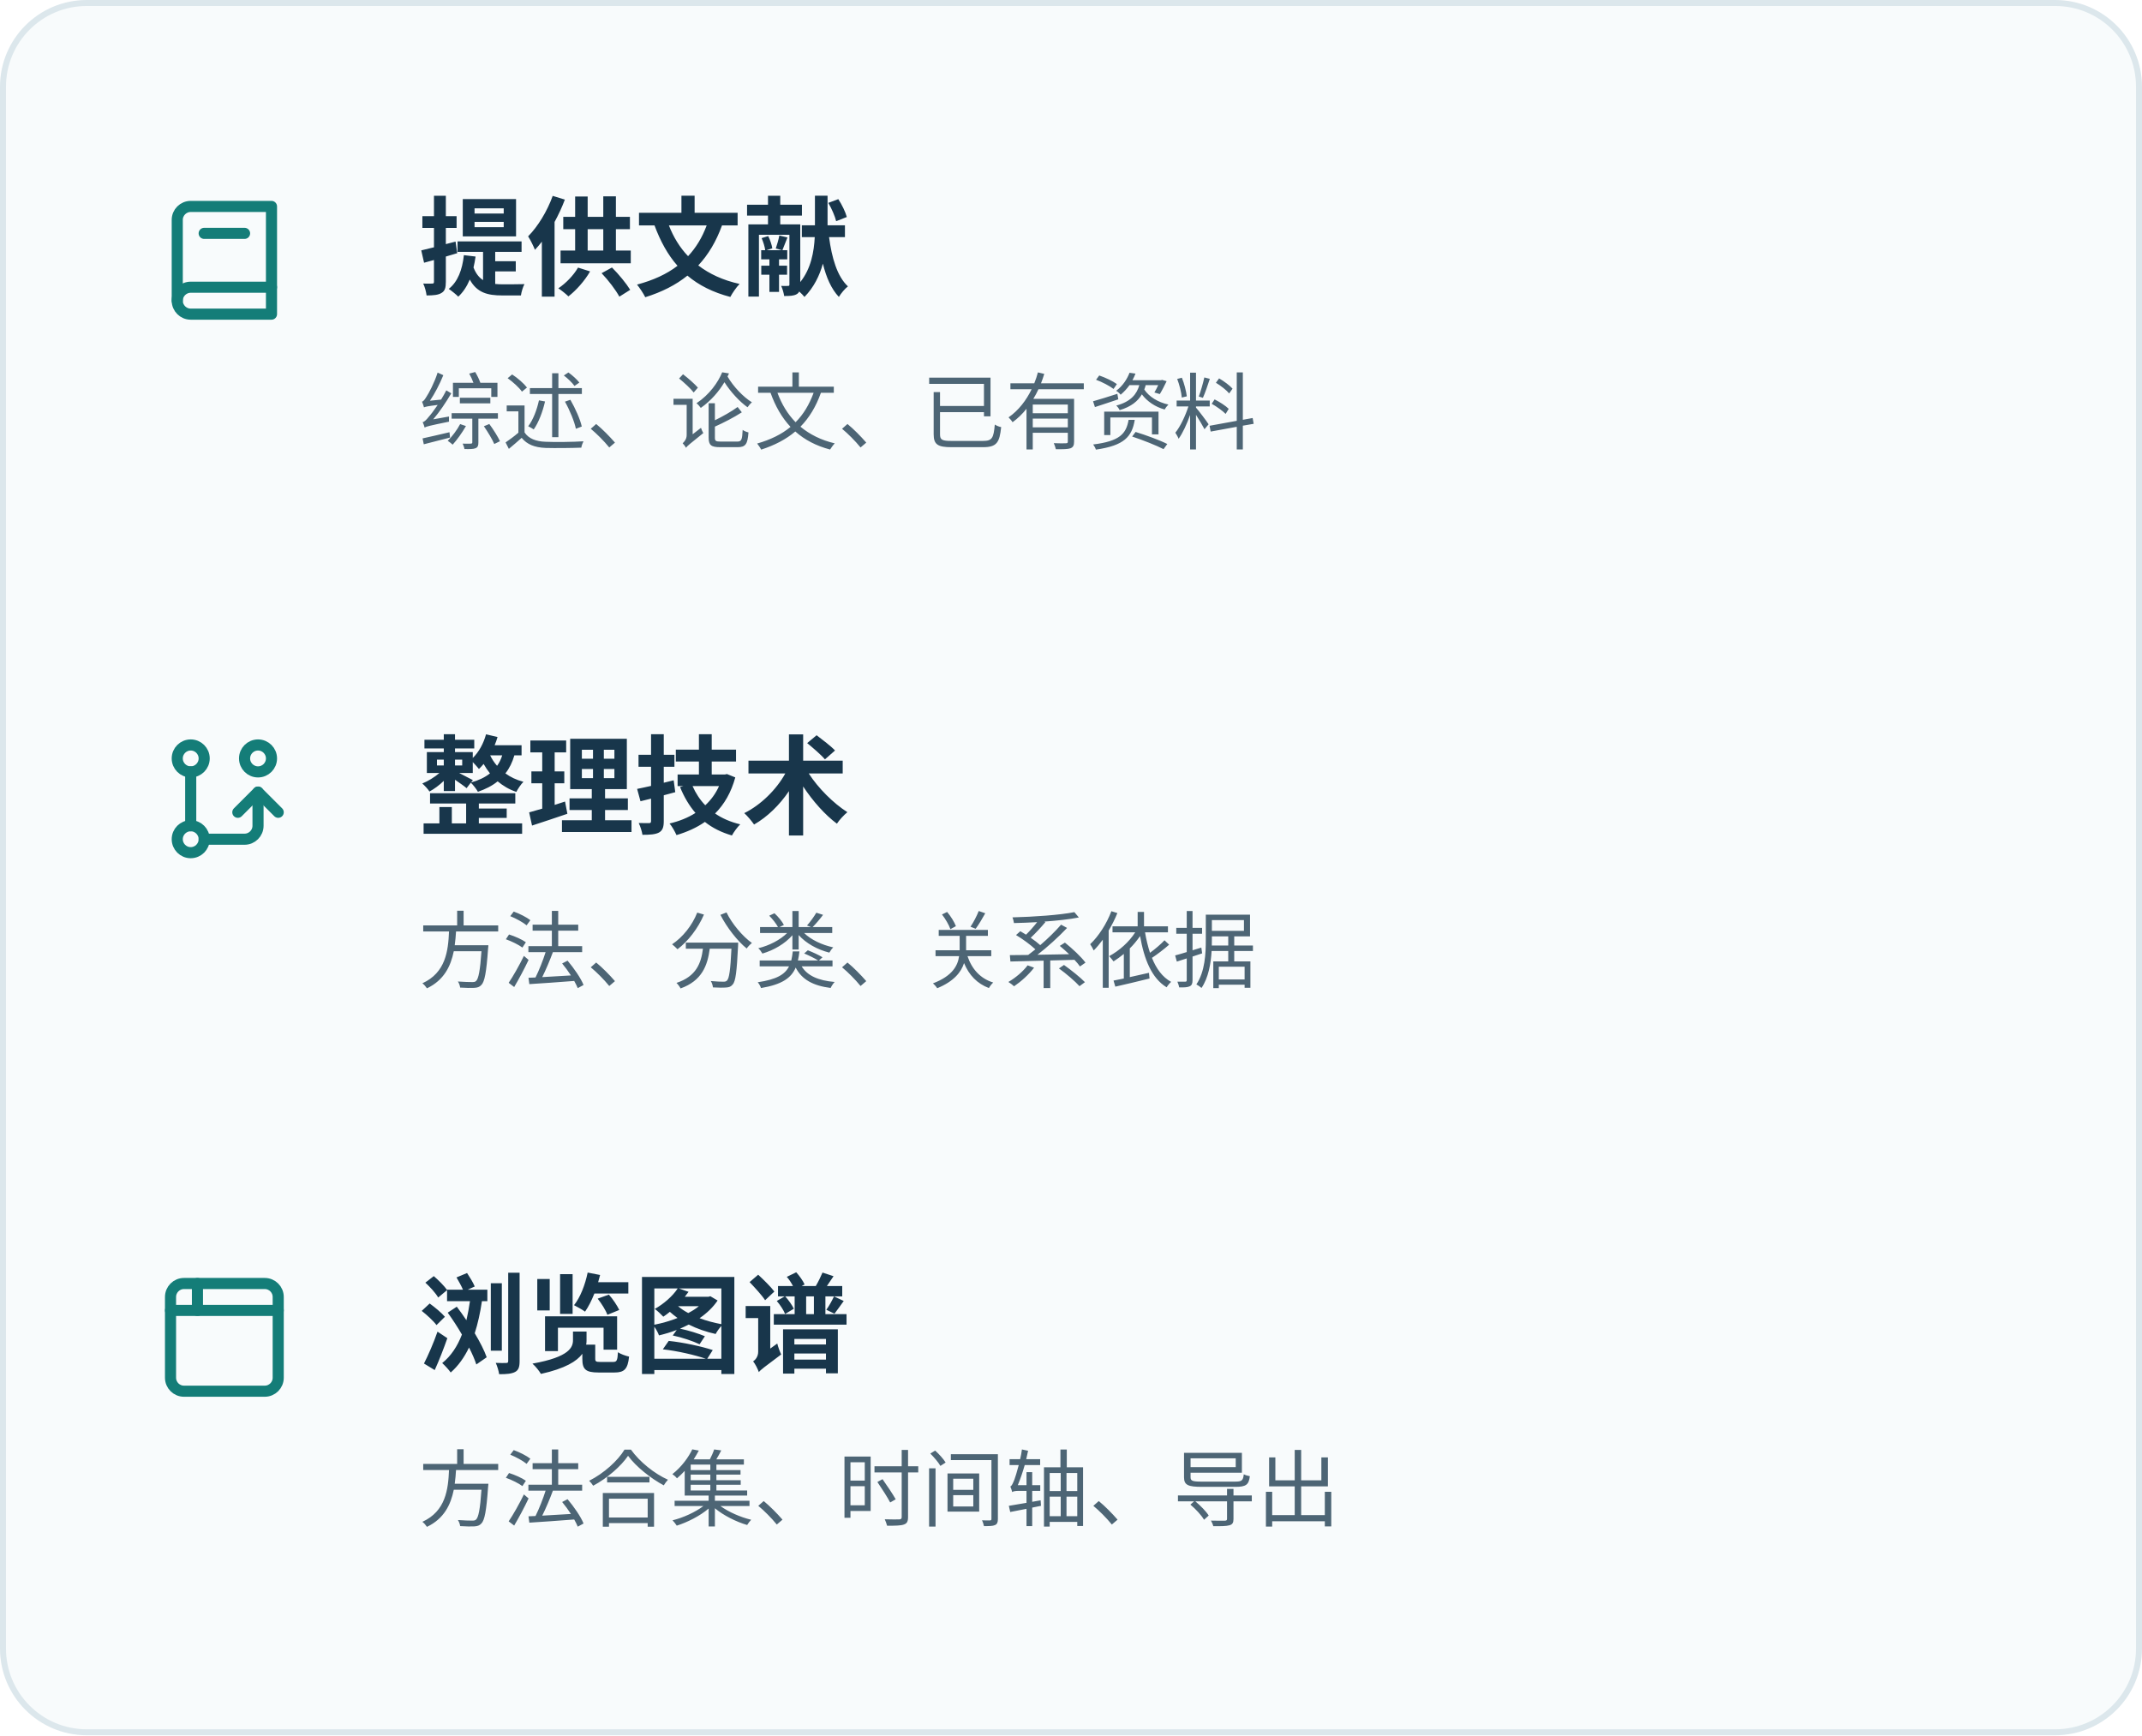
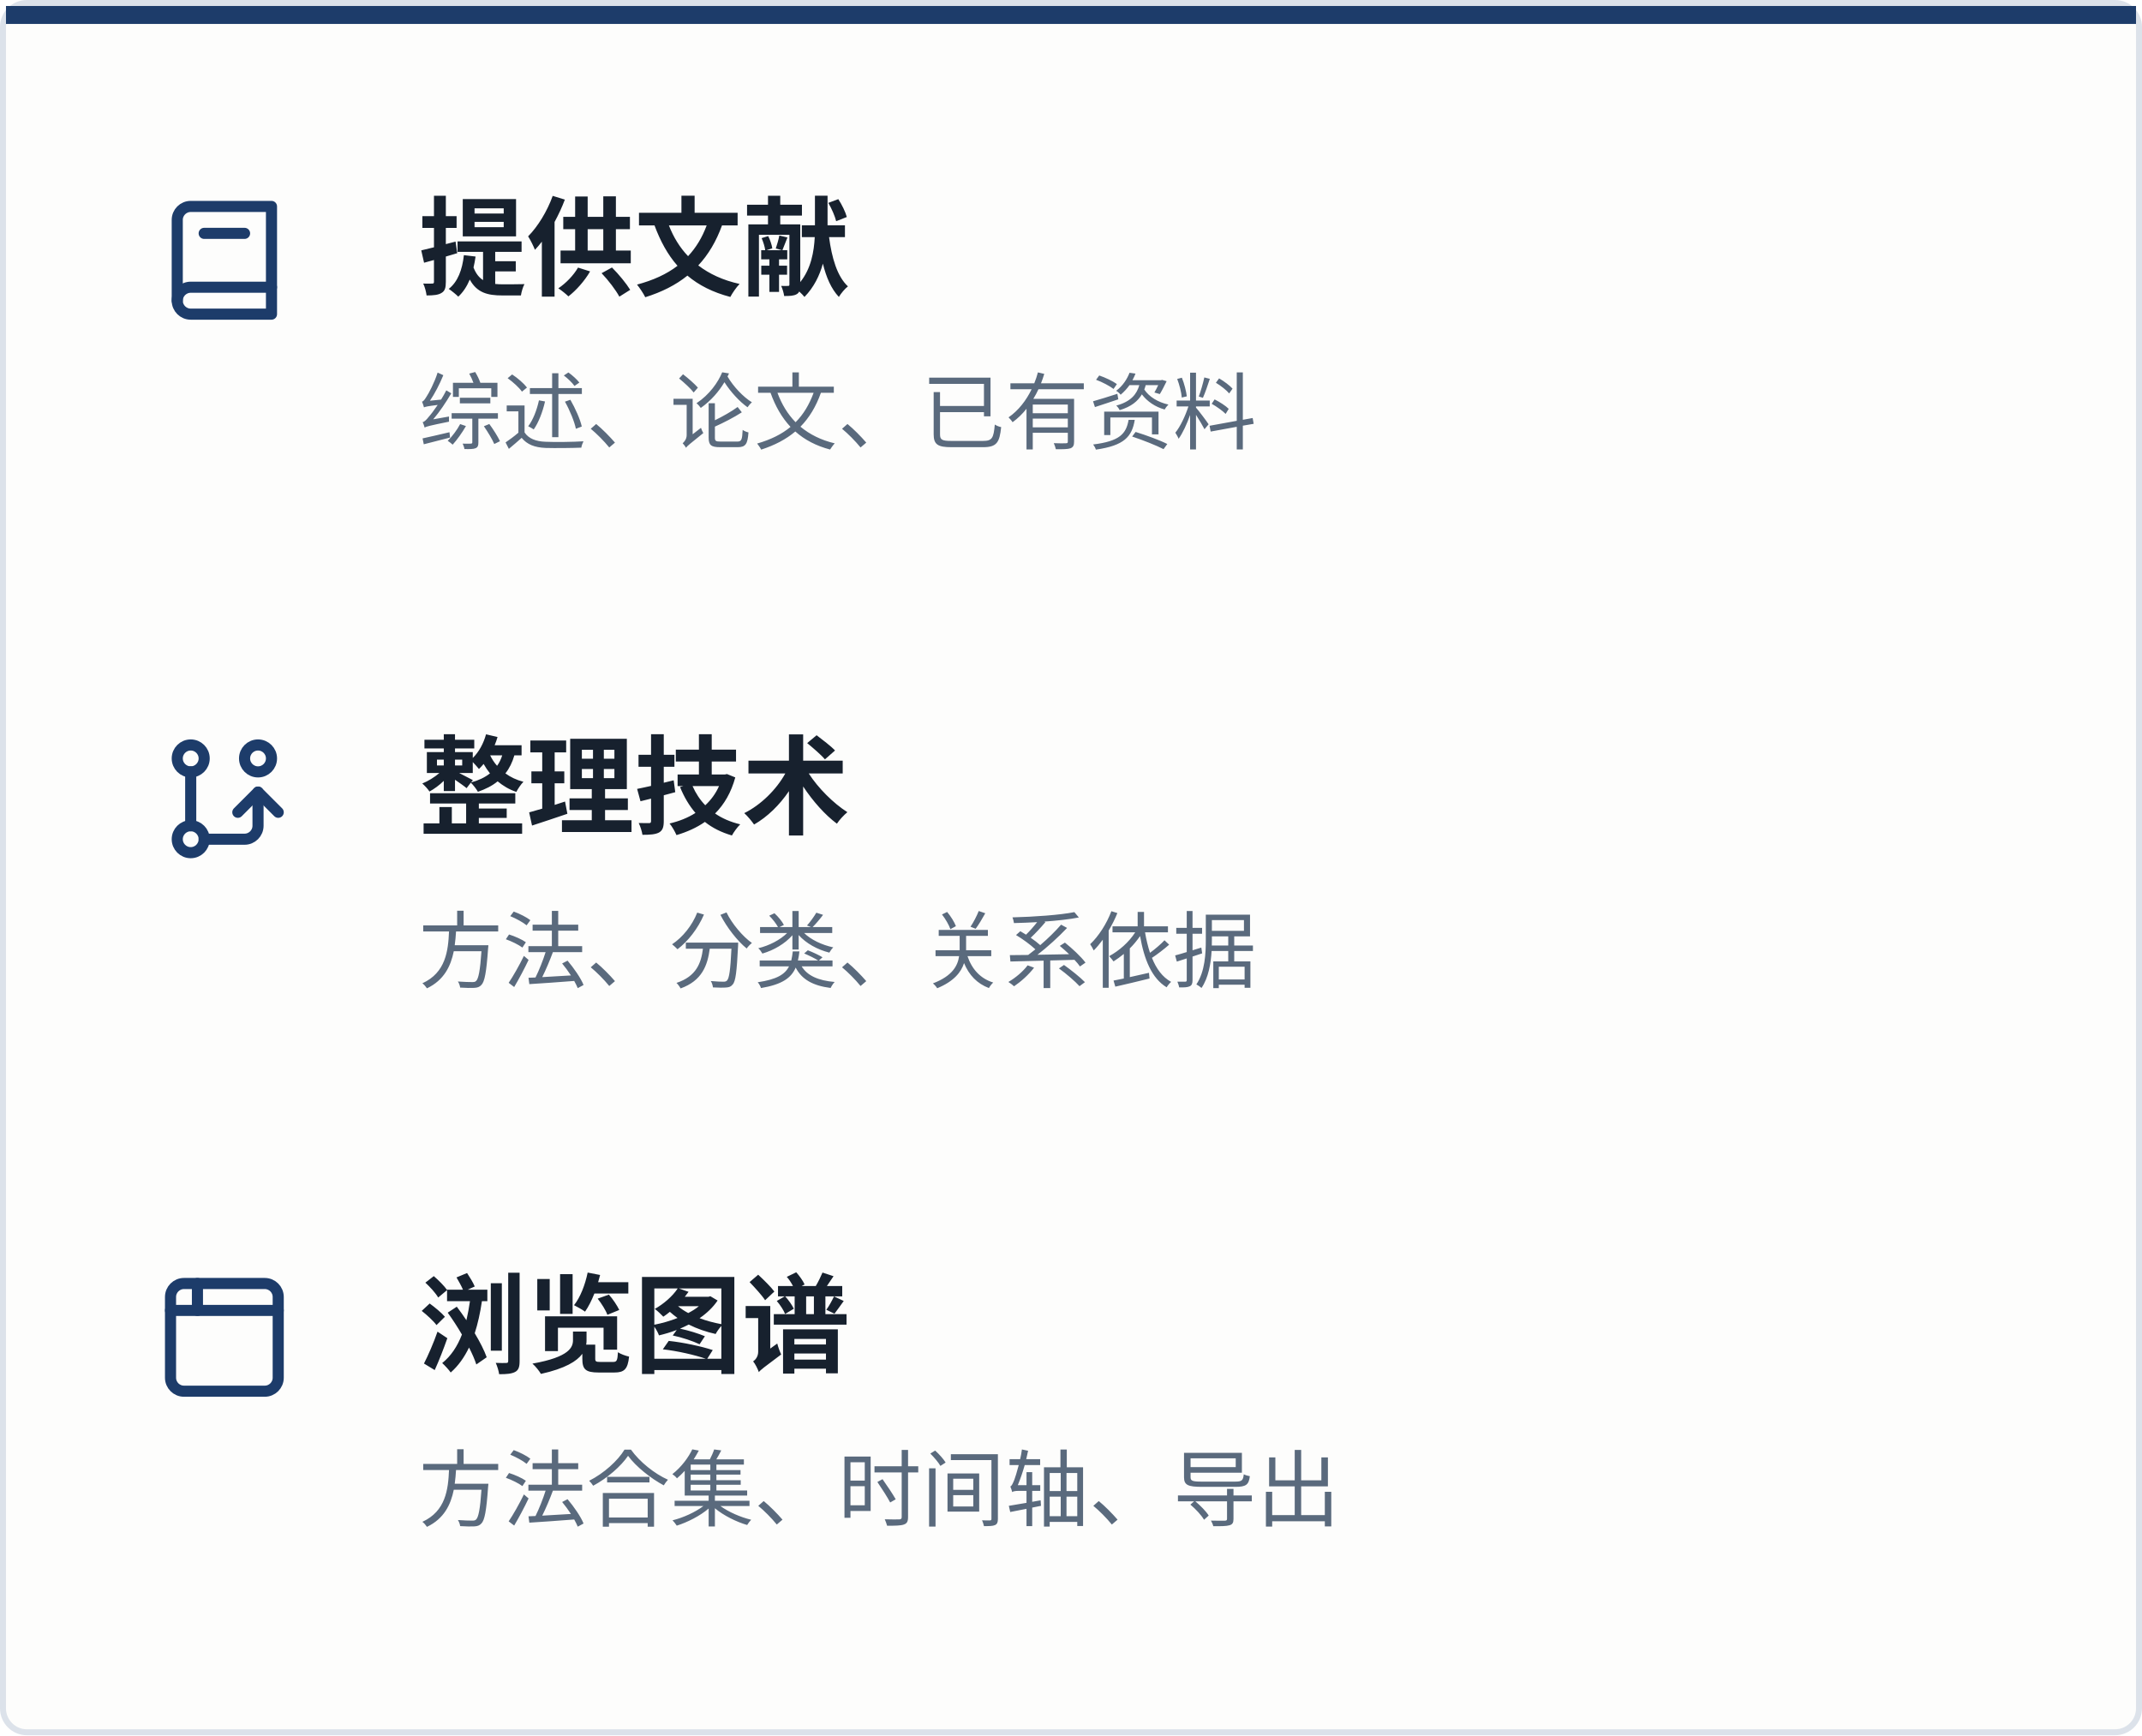
<svg xmlns="http://www.w3.org/2000/svg" width="358" height="290" viewBox="0 0 358 290" role="img" aria-label="提供文献 → 整理技术 → 浏览图谱">
-   <rect x=".5" y=".5" width="357" height="289" rx="14" fill="#F8FBFC" stroke="#DCE7EC" />
-   <g transform="translate(24 30) scale(1.125)" fill="none" stroke="#147D78" stroke-width="1.65" stroke-linecap="round" stroke-linejoin="round">
+   <rect x=".5" y=".5" width="357" height="289" rx="4" fill="#FDFDFC" stroke="#DCE2EA" />
+   <rect x="1" y="1" width="356" height="3" fill="#1D3C6A" />
+   <g transform="translate(24 30) scale(1.125)" fill="none" stroke="#1D3C6A" stroke-width="1.65" stroke-linecap="round" stroke-linejoin="round">
    <path stroke="none" d="M0 0h24v24H0z" fill="none" />
    <path d="M19 4v16h-12a2 2 0 0 1 -2 -2v-12a2 2 0 0 1 2 -2h12" />
    <path d="M19 16h-12a2 2 0 0 0 -2 2" />
    <path d="M9 8h6" />
  </g>
  <g font-family="'Segoe UI','Microsoft YaHei','PingFang SC',sans-serif">
-     <text x="70" y="48" font-size="18" font-weight="650" fill="#18364B">提供文献</text>
-     <text x="70" y="74" font-size="14" fill="#4D6575">综述、论文、已有资料</text>
+     <text x="70" y="48" font-family="Cambria,'Palatino Linotype','Noto Serif SC',Georgia,serif" font-size="18" font-weight="700" fill="#17212E">提供文献</text>
+     <text x="70" y="74" font-size="14" fill="#5A6A7D">综述、论文、已有资料</text>
  </g>
-   <g transform="translate(24 120) scale(1.125)" fill="none" stroke="#147D78" stroke-width="1.65" stroke-linecap="round" stroke-linejoin="round">
+   <g transform="translate(24 120) scale(1.125)" fill="none" stroke="#1D3C6A" stroke-width="1.65" stroke-linecap="round" stroke-linejoin="round">
    <path stroke="none" d="M0 0h24v24H0z" fill="none" />
    <path d="M5 18a2 2 0 1 0 4 0a2 2 0 1 0 -4 0" />
    <path d="M5 6a2 2 0 1 0 4 0a2 2 0 1 0 -4 0" />
    <path d="M15 6a2 2 0 1 0 4 0a2 2 0 1 0 -4 0" />
    <path d="M7 8l0 8" />
    <path d="M9 18h6a2 2 0 0 0 2 -2v-5" />
    <path d="M14 14l3 -3l3 3" />
  </g>
  <g font-family="'Segoe UI','Microsoft YaHei','PingFang SC',sans-serif">
-     <text x="70" y="138" font-size="18" font-weight="650" fill="#18364B">整理技术</text>
-     <text x="70" y="164" font-size="14" fill="#4D6575">方法、分类、关系依据</text>
+     <text x="70" y="138" font-family="Cambria,'Palatino Linotype','Noto Serif SC',Georgia,serif" font-size="18" font-weight="700" fill="#17212E">整理技术</text>
+     <text x="70" y="164" font-size="14" fill="#5A6A7D">方法、分类、关系依据</text>
  </g>
-   <g transform="translate(24 210) scale(1.125)" fill="none" stroke="#147D78" stroke-width="1.65" stroke-linecap="round" stroke-linejoin="round">
+   <g transform="translate(24 210) scale(1.125)" fill="none" stroke="#1D3C6A" stroke-width="1.65" stroke-linecap="round" stroke-linejoin="round">
    <path stroke="none" d="M0 0h24v24H0z" fill="none" />
    <path d="M4 8h16" />
    <path d="M4 6a2 2 0 0 1 2 -2h12a2 2 0 0 1 2 2v12a2 2 0 0 1 -2 2h-12a2 2 0 0 1 -2 -2l0 -12" />
    <path d="M8 4v4" />
  </g>
  <g font-family="'Segoe UI','Microsoft YaHei','PingFang SC',sans-serif">
-     <text x="70" y="228" font-size="18" font-weight="650" fill="#18364B">浏览图谱</text>
-     <text x="70" y="254" font-size="14" fill="#4D6575">方法合集、时间轴、导出</text>
+     <text x="70" y="228" font-family="Cambria,'Palatino Linotype','Noto Serif SC',Georgia,serif" font-size="18" font-weight="700" fill="#17212E">浏览图谱</text>
+     <text x="70" y="254" font-size="14" fill="#5A6A7D">方法合集、时间轴、导出</text>
  </g>
</svg>
